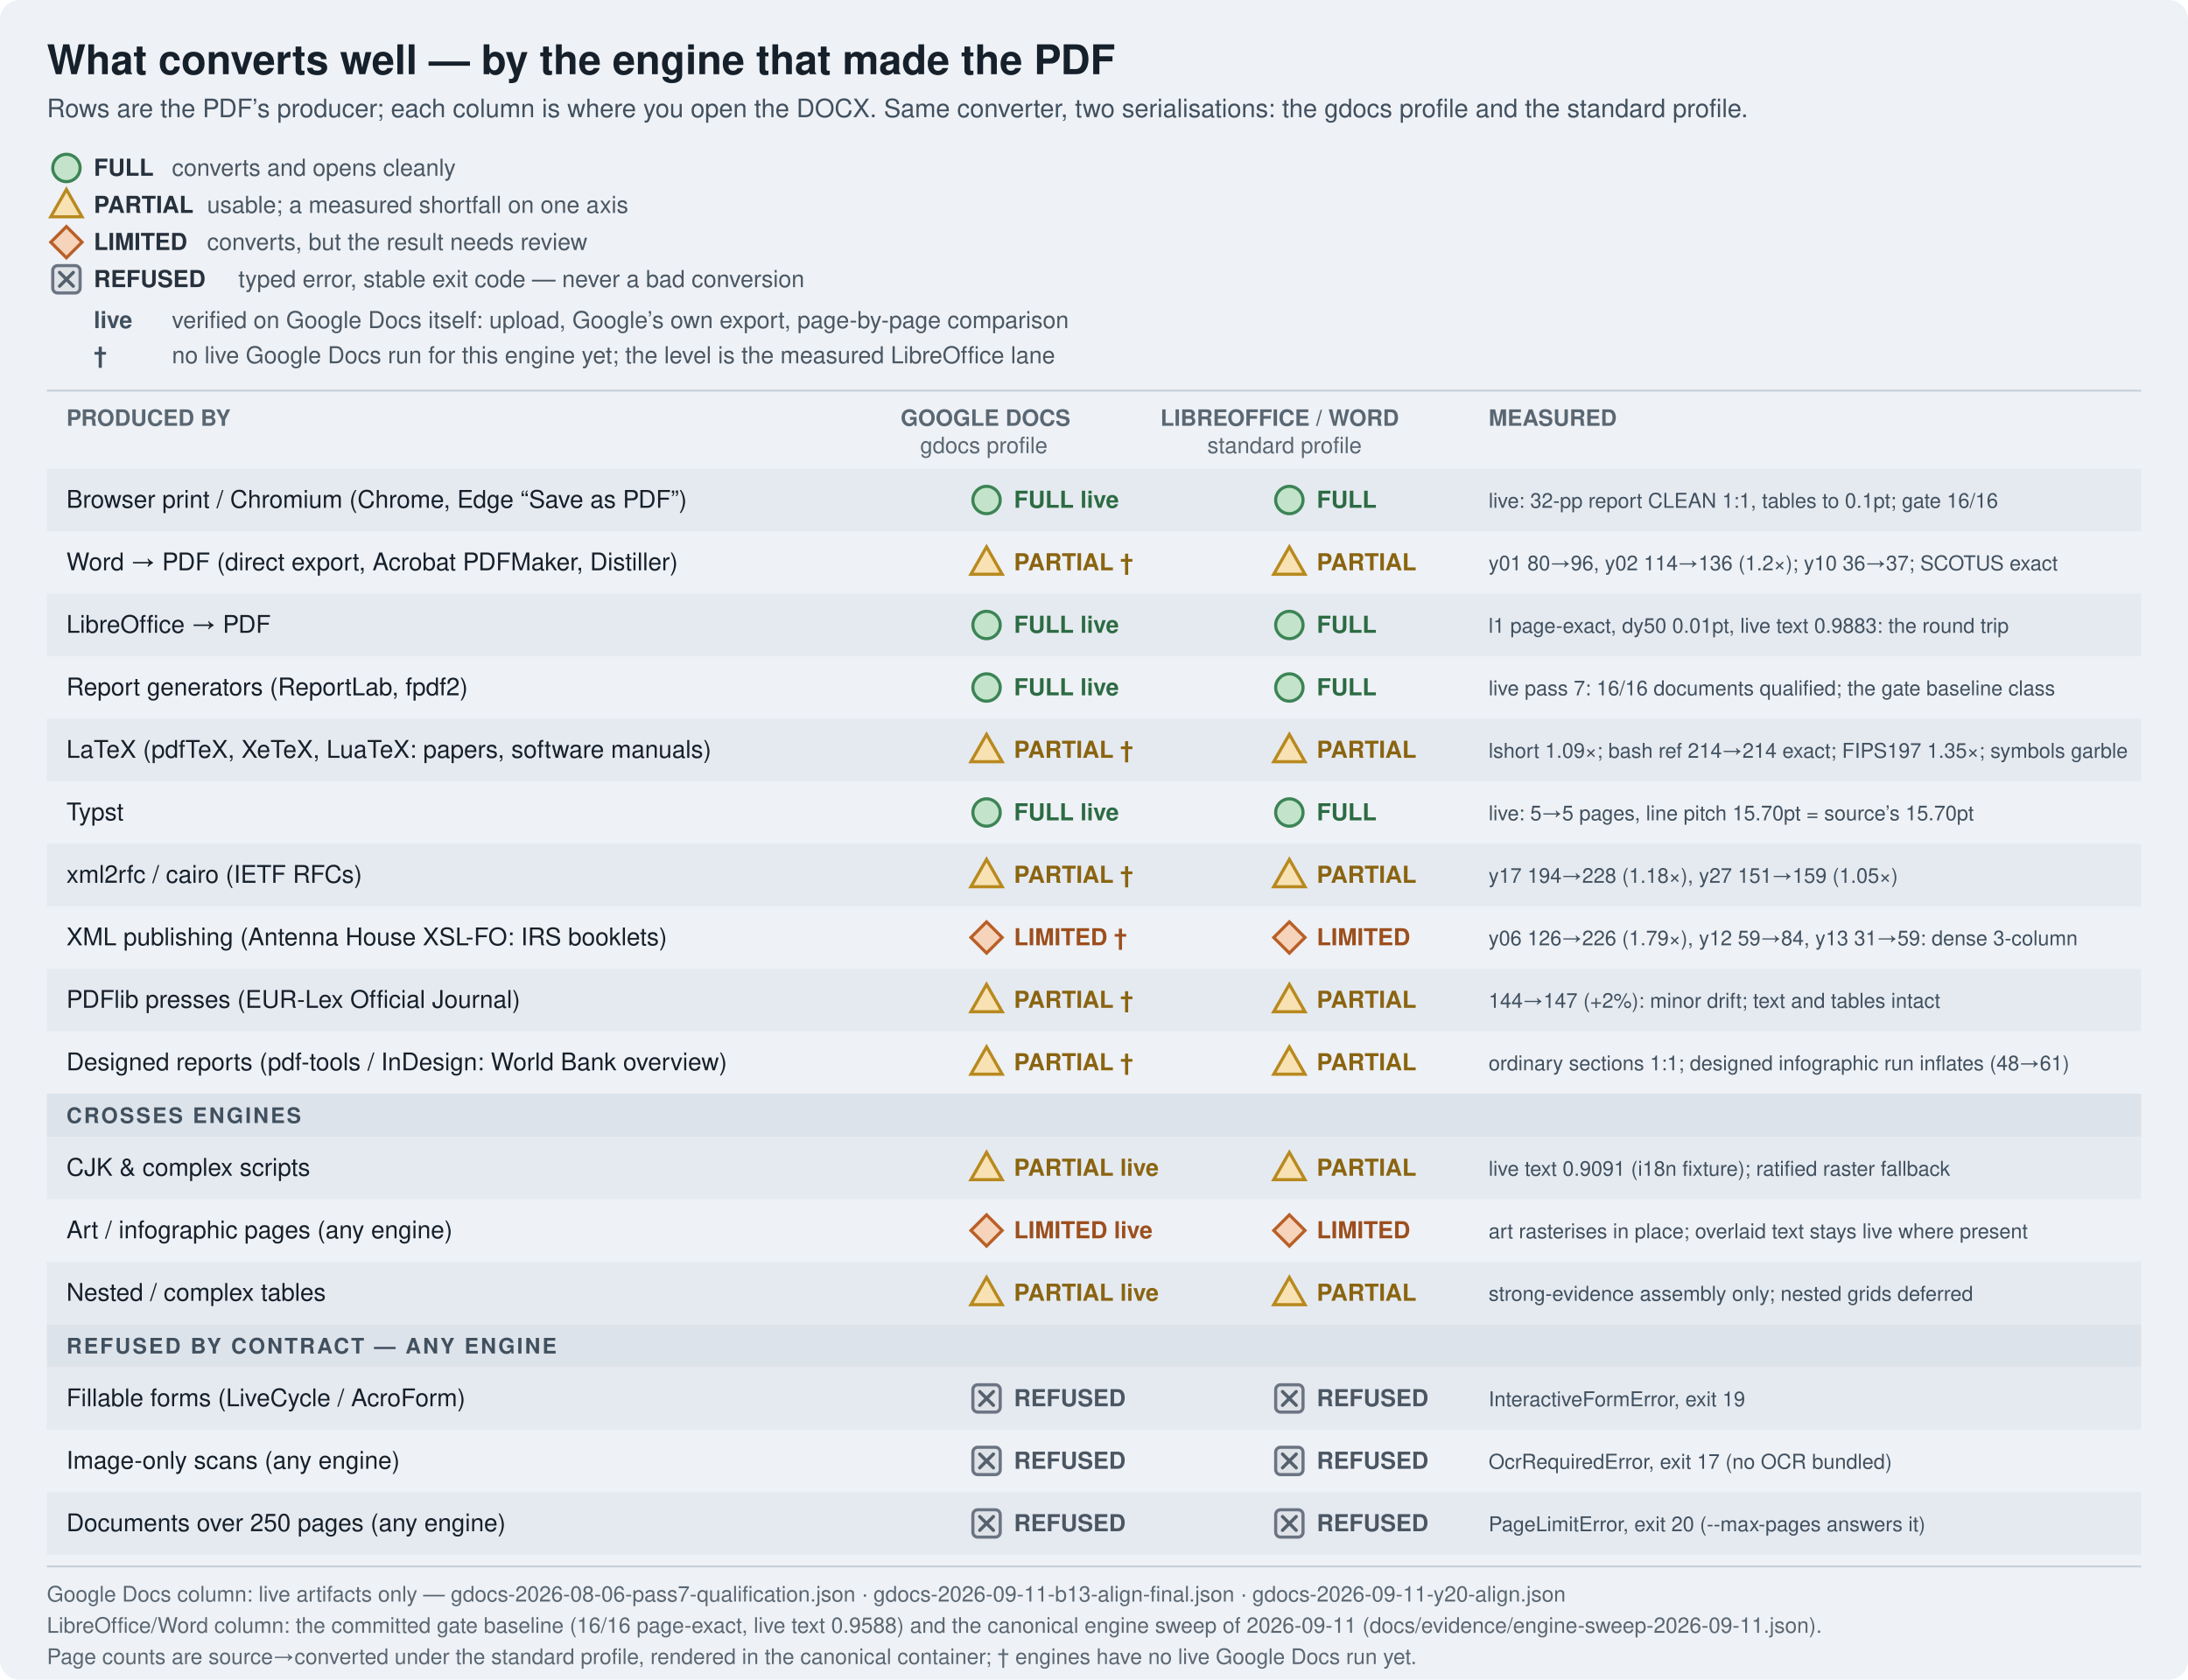
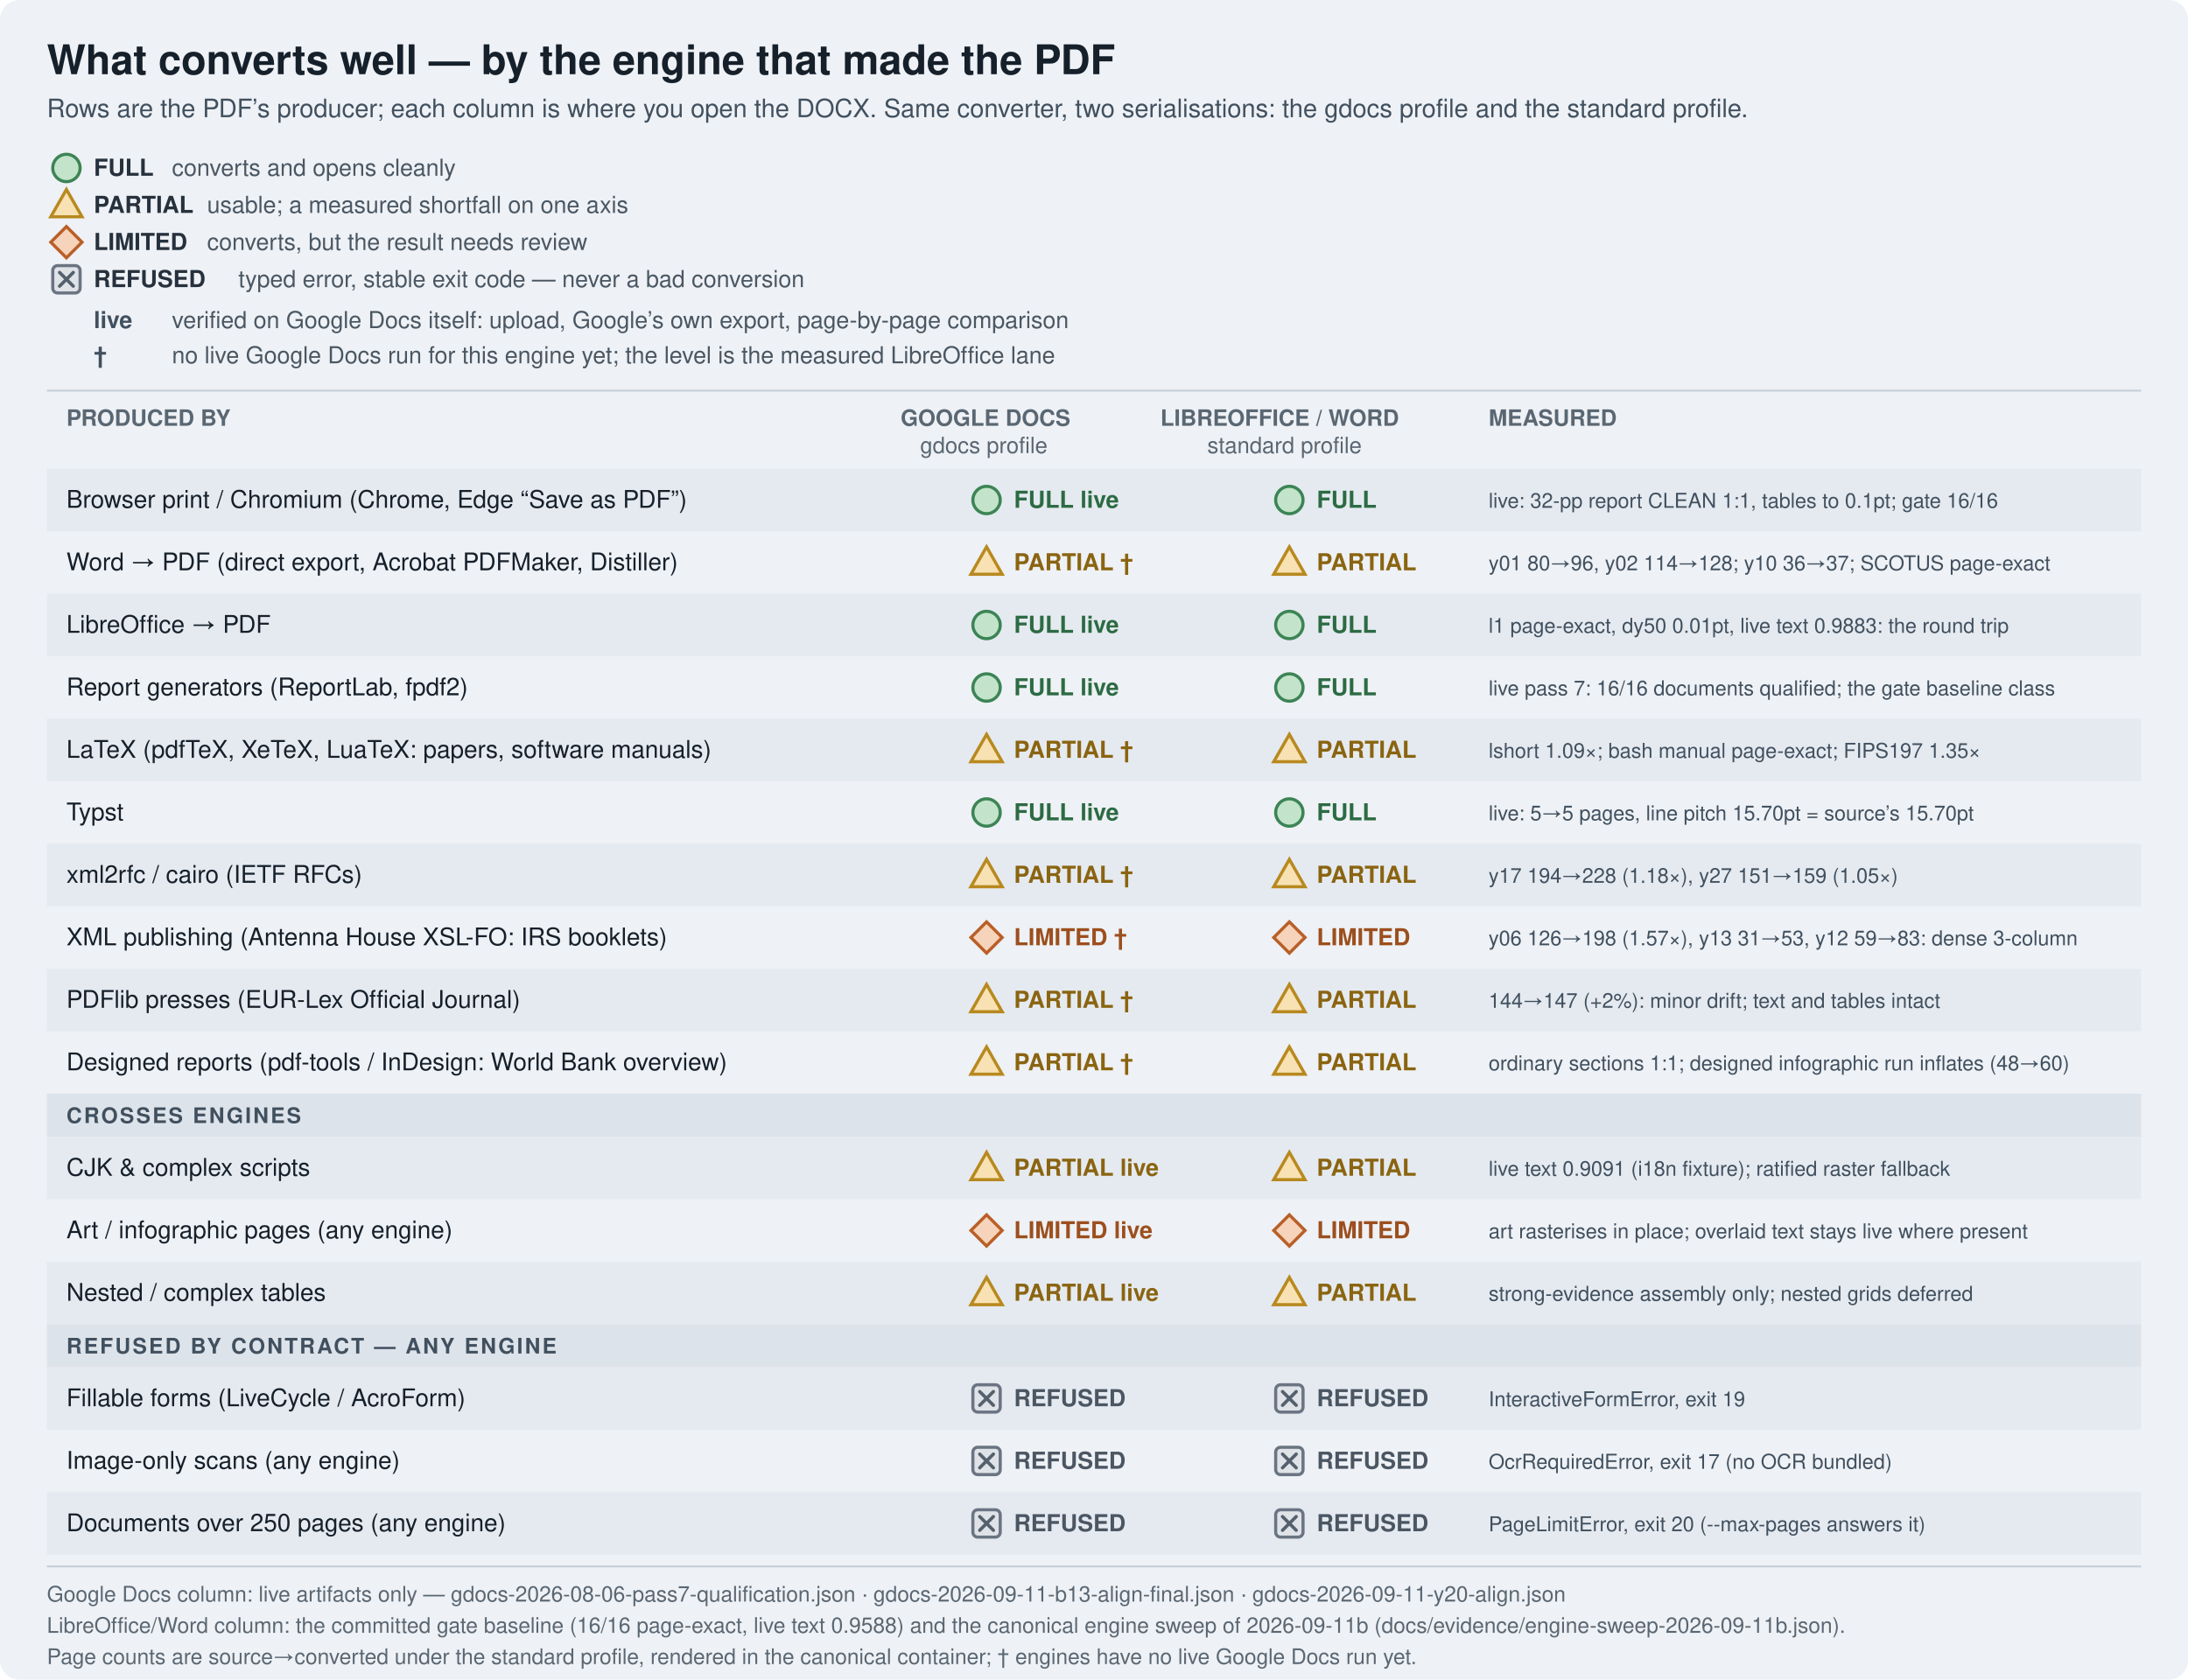
<svg xmlns="http://www.w3.org/2000/svg" viewBox="0 0 1120 860" width="1120" height="860" font-family="-apple-system, BlinkMacSystemFont, 'Segoe UI', Helvetica, Arial, sans-serif" role="img" aria-label="exactdoc support matrix by producing engine and target renderer">
  <rect x="0" y="0" width="1120" height="860" rx="10" fill="#eef1f5" />
  <text x="24" y="38" font-size="21" font-weight="700" fill="#16202b">What converts well — by the engine that made the PDF</text>
  <text x="24" y="60" font-size="13" fill="#41505f">Rows are the PDF’s producer; each column is where you open the DOCX. Same converter, two serialisations: the gdocs profile and the standard profile.</text>
  <g font-size="12" fill="#26313d">
    <circle cx="34" cy="86" r="7" fill="#c3e3cb" stroke="#3c8455" stroke-width="1.6" />
    <text x="48" y="90" font-weight="600">FULL</text>
    <text x="88" y="90" fill="#4a5763">converts and opens cleanly</text>
    <polygon points="34,97 42,111 26,111" fill="#f8e2b4" stroke="#b8891f" stroke-width="1.6" />
    <text x="48" y="109" font-weight="600">PARTIAL</text>
    <text x="106" y="109" fill="#4a5763">usable; a measured shortfall on one axis</text>
    <polygon points="34,116 42,124 34,132 26,124" fill="#f6d3bb" stroke="#b95f27" stroke-width="1.6" />
    <text x="48" y="128" font-weight="600">LIMITED</text>
    <text x="106" y="128" fill="#4a5763">converts, but the result needs review</text>
    <g transform="translate(34,143)">
      <rect x="-7" y="-7" width="14" height="14" rx="2.5" fill="#dfe3e8" stroke="#6a7482" stroke-width="1.6" />
      <path d="M-3.5 -3.5 L3.5 3.5 M3.5 -3.5 L-3.5 3.5" stroke="#54606d" stroke-width="1.7" stroke-linecap="round" />
    </g>
    <text x="48" y="147" font-weight="600">REFUSED</text>
    <text x="122" y="147" fill="#4a5763">typed error, stable exit code — never a bad conversion</text>
    <text x="48" y="168" font-weight="600" fill="#41505f">live</text>
    <text x="88" y="168" fill="#4a5763">verified on Google Docs itself: upload, Google’s own export, page-by-page comparison</text>
    <text x="48" y="186" font-weight="600" fill="#41505f">†</text>
    <text x="88" y="186" fill="#4a5763">no live Google Docs run for this engine yet; the level is the measured LibreOffice lane</text>
  </g>
  <line x1="24" y1="200" x2="1096" y2="200" stroke="#c8d0d9" stroke-width="1" />
  <g font-size="11.5" fill="#5a6773" font-weight="600">
    <text x="34" y="218">PRODUCED BY</text>
    <text x="461" y="218">GOOGLE DOCS</text>
    <text x="471" y="232" font-weight="400">gdocs profile</text>
    <text x="594" y="218">LIBREOFFICE / WORD</text>
    <text x="618" y="232" font-weight="400">standard profile</text>
    <text x="762" y="218">MEASURED</text>
  </g>
  <rect x="24" y="240" width="1072" height="32" fill="#e5eaf0" />
  <text x="34" y="260" fill="#16202b" font-size="12.5">Browser print / Chromium (Chrome, Edge “Save as PDF”)</text>
  <circle cx="505" cy="256" r="7" fill="#c3e3cb" stroke="#3c8455" stroke-width="1.6" />
  <text x="519" y="260" fill="#2c6b43" font-weight="600">FULL live</text>
  <circle cx="660" cy="256" r="7" fill="#c3e3cb" stroke="#3c8455" stroke-width="1.6" />
  <text x="674" y="260" fill="#2c6b43" font-weight="600">FULL</text>
  <text x="762" y="260" fill="#41505f" font-size="10.5">live: 32-pp report CLEAN 1:1, tables to 0.1pt; gate 16/16</text>
  <text x="34" y="292" fill="#16202b" font-size="12.5">Word → PDF (direct export, Acrobat PDFMaker, Distiller)</text>
  <polygon points="505,280 513,294 497,294" fill="#f8e2b4" stroke="#b8891f" stroke-width="1.6" />
  <text x="519" y="292" fill="#8a6410" font-weight="600">PARTIAL †</text>
  <polygon points="660,280 668,294 652,294" fill="#f8e2b4" stroke="#b8891f" stroke-width="1.6" />
  <text x="674" y="292" fill="#8a6410" font-weight="600">PARTIAL</text>
-   <text x="762" y="292" fill="#41505f" font-size="10.5">y01 80→96, y02 114→136 (1.2×); y10 36→37; SCOTUS exact</text>
+   <text x="762" y="292" fill="#41505f" font-size="10.5">y01 80→96, y02 114→128; y10 36→37; SCOTUS page-exact</text>
  <rect x="24" y="304" width="1072" height="32" fill="#e5eaf0" />
  <text x="34" y="324" fill="#16202b" font-size="12.5">LibreOffice → PDF</text>
  <circle cx="505" cy="320" r="7" fill="#c3e3cb" stroke="#3c8455" stroke-width="1.6" />
  <text x="519" y="324" fill="#2c6b43" font-weight="600">FULL live</text>
  <circle cx="660" cy="320" r="7" fill="#c3e3cb" stroke="#3c8455" stroke-width="1.6" />
  <text x="674" y="324" fill="#2c6b43" font-weight="600">FULL</text>
  <text x="762" y="324" fill="#41505f" font-size="10.5">l1 page-exact, dy50 0.01pt, live text 0.9883: the round trip</text>
  <text x="34" y="356" fill="#16202b" font-size="12.5">Report generators (ReportLab, fpdf2)</text>
  <circle cx="505" cy="352" r="7" fill="#c3e3cb" stroke="#3c8455" stroke-width="1.6" />
  <text x="519" y="356" fill="#2c6b43" font-weight="600">FULL live</text>
  <circle cx="660" cy="352" r="7" fill="#c3e3cb" stroke="#3c8455" stroke-width="1.6" />
  <text x="674" y="356" fill="#2c6b43" font-weight="600">FULL</text>
  <text x="762" y="356" fill="#41505f" font-size="10.5">live pass 7: 16/16 documents qualified; the gate baseline class</text>
  <rect x="24" y="368" width="1072" height="32" fill="#e5eaf0" />
  <text x="34" y="388" fill="#16202b" font-size="12.5">LaTeX (pdfTeX, XeTeX, LuaTeX: papers, software manuals)</text>
  <polygon points="505,376 513,390 497,390" fill="#f8e2b4" stroke="#b8891f" stroke-width="1.6" />
  <text x="519" y="388" fill="#8a6410" font-weight="600">PARTIAL †</text>
  <polygon points="660,376 668,390 652,390" fill="#f8e2b4" stroke="#b8891f" stroke-width="1.6" />
  <text x="674" y="388" fill="#8a6410" font-weight="600">PARTIAL</text>
-   <text x="762" y="388" fill="#41505f" font-size="10.5">lshort 1.09×; bash ref 214→214 exact; FIPS197 1.35×; symbols garble</text>
+   <text x="762" y="388" fill="#41505f" font-size="10.5">lshort 1.09×; bash manual page-exact; FIPS197 1.35×</text>
  <text x="34" y="420" fill="#16202b" font-size="12.5">Typst</text>
  <circle cx="505" cy="416" r="7" fill="#c3e3cb" stroke="#3c8455" stroke-width="1.6" />
  <text x="519" y="420" fill="#2c6b43" font-weight="600">FULL live</text>
  <circle cx="660" cy="416" r="7" fill="#c3e3cb" stroke="#3c8455" stroke-width="1.6" />
  <text x="674" y="420" fill="#2c6b43" font-weight="600">FULL</text>
  <text x="762" y="420" fill="#41505f" font-size="10.5">live: 5→5 pages, line pitch 15.70pt = source’s 15.70pt</text>
  <rect x="24" y="432" width="1072" height="32" fill="#e5eaf0" />
  <text x="34" y="452" fill="#16202b" font-size="12.5">xml2rfc / cairo (IETF RFCs)</text>
  <polygon points="505,440 513,454 497,454" fill="#f8e2b4" stroke="#b8891f" stroke-width="1.6" />
  <text x="519" y="452" fill="#8a6410" font-weight="600">PARTIAL †</text>
  <polygon points="660,440 668,454 652,454" fill="#f8e2b4" stroke="#b8891f" stroke-width="1.6" />
  <text x="674" y="452" fill="#8a6410" font-weight="600">PARTIAL</text>
  <text x="762" y="452" fill="#41505f" font-size="10.5">y17 194→228 (1.18×), y27 151→159 (1.05×)</text>
  <text x="34" y="484" fill="#16202b" font-size="12.5">XML publishing (Antenna House XSL-FO: IRS booklets)</text>
  <polygon points="505,472 513,480 505,488 497,480" fill="#f6d3bb" stroke="#b95f27" stroke-width="1.6" />
  <text x="519" y="484" fill="#9c4f1e" font-weight="600">LIMITED †</text>
  <polygon points="660,472 668,480 660,488 652,480" fill="#f6d3bb" stroke="#b95f27" stroke-width="1.6" />
  <text x="674" y="484" fill="#9c4f1e" font-weight="600">LIMITED</text>
-   <text x="762" y="484" fill="#41505f" font-size="10.5">y06 126→226 (1.79×), y12 59→84, y13 31→59: dense 3-column</text>
+   <text x="762" y="484" fill="#41505f" font-size="10.5">y06 126→198 (1.57×), y13 31→53, y12 59→83: dense 3-column</text>
  <rect x="24" y="496" width="1072" height="32" fill="#e5eaf0" />
  <text x="34" y="516" fill="#16202b" font-size="12.5">PDFlib presses (EUR-Lex Official Journal)</text>
  <polygon points="505,504 513,518 497,518" fill="#f8e2b4" stroke="#b8891f" stroke-width="1.6" />
  <text x="519" y="516" fill="#8a6410" font-weight="600">PARTIAL †</text>
  <polygon points="660,504 668,518 652,518" fill="#f8e2b4" stroke="#b8891f" stroke-width="1.6" />
  <text x="674" y="516" fill="#8a6410" font-weight="600">PARTIAL</text>
  <text x="762" y="516" fill="#41505f" font-size="10.5">144→147 (+2%): minor drift; text and tables intact</text>
  <text x="34" y="548" fill="#16202b" font-size="12.5">Designed reports (pdf-tools / InDesign: World Bank overview)</text>
  <polygon points="505,536 513,550 497,550" fill="#f8e2b4" stroke="#b8891f" stroke-width="1.6" />
  <text x="519" y="548" fill="#8a6410" font-weight="600">PARTIAL †</text>
  <polygon points="660,536 668,550 652,550" fill="#f8e2b4" stroke="#b8891f" stroke-width="1.6" />
  <text x="674" y="548" fill="#8a6410" font-weight="600">PARTIAL</text>
-   <text x="762" y="548" fill="#41505f" font-size="10.5">ordinary sections 1:1; designed infographic run inflates (48→61)</text>
+   <text x="762" y="548" fill="#41505f" font-size="10.5">ordinary sections 1:1; designed infographic run inflates (48→60)</text>
  <rect x="24" y="560" width="1072" height="22" fill="#dde3ea" />
  <text x="34" y="575" font-size="11" font-weight="700" fill="#41505f" letter-spacing="1">CROSSES ENGINES</text>
  <rect x="24" y="582" width="1072" height="32" fill="#e5eaf0" />
  <text x="34" y="602" fill="#16202b" font-size="12.5">CJK &amp; complex scripts</text>
  <polygon points="505,590 513,604 497,604" fill="#f8e2b4" stroke="#b8891f" stroke-width="1.6" />
  <text x="519" y="602" fill="#8a6410" font-weight="600">PARTIAL live</text>
  <polygon points="660,590 668,604 652,604" fill="#f8e2b4" stroke="#b8891f" stroke-width="1.6" />
  <text x="674" y="602" fill="#8a6410" font-weight="600">PARTIAL</text>
  <text x="762" y="602" fill="#41505f" font-size="10.5">live text 0.9091 (i18n fixture); ratified raster fallback</text>
  <text x="34" y="634" fill="#16202b" font-size="12.5">Art / infographic pages (any engine)</text>
  <polygon points="505,622 513,630 505,638 497,630" fill="#f6d3bb" stroke="#b95f27" stroke-width="1.6" />
  <text x="519" y="634" fill="#9c4f1e" font-weight="600">LIMITED live</text>
  <polygon points="660,622 668,630 660,638 652,630" fill="#f6d3bb" stroke="#b95f27" stroke-width="1.6" />
  <text x="674" y="634" fill="#9c4f1e" font-weight="600">LIMITED</text>
  <text x="762" y="634" fill="#41505f" font-size="10.5">art rasterises in place; overlaid text stays live where present</text>
  <rect x="24" y="646" width="1072" height="32" fill="#e5eaf0" />
  <text x="34" y="666" fill="#16202b" font-size="12.5">Nested / complex tables</text>
  <polygon points="505,654 513,668 497,668" fill="#f8e2b4" stroke="#b8891f" stroke-width="1.6" />
  <text x="519" y="666" fill="#8a6410" font-weight="600">PARTIAL live</text>
  <polygon points="660,654 668,668 652,668" fill="#f8e2b4" stroke="#b8891f" stroke-width="1.6" />
  <text x="674" y="666" fill="#8a6410" font-weight="600">PARTIAL</text>
  <text x="762" y="666" fill="#41505f" font-size="10.5">strong-evidence assembly only; nested grids deferred</text>
  <rect x="24" y="678" width="1072" height="22" fill="#dde3ea" />
  <text x="34" y="693" font-size="11" font-weight="700" fill="#41505f" letter-spacing="1">REFUSED BY CONTRACT — ANY ENGINE</text>
  <rect x="24" y="700" width="1072" height="32" fill="#e5eaf0" />
  <text x="34" y="720" fill="#16202b" font-size="12.5">Fillable forms (LiveCycle / AcroForm)</text>
  <g transform="translate(505,716)">
    <rect x="-7" y="-7" width="14" height="14" rx="2.5" fill="#dfe3e8" stroke="#6a7482" stroke-width="1.6" />
    <path d="M-3.5 -3.5 L3.5 3.5 M3.5 -3.5 L-3.5 3.5" stroke="#54606d" stroke-width="1.7" stroke-linecap="round" />
  </g>
  <text x="519" y="720" fill="#4b5663" font-weight="600">REFUSED</text>
  <g transform="translate(660,716)">
    <rect x="-7" y="-7" width="14" height="14" rx="2.5" fill="#dfe3e8" stroke="#6a7482" stroke-width="1.6" />
    <path d="M-3.5 -3.5 L3.5 3.5 M3.5 -3.5 L-3.5 3.5" stroke="#54606d" stroke-width="1.7" stroke-linecap="round" />
  </g>
  <text x="674" y="720" fill="#4b5663" font-weight="600">REFUSED</text>
  <text x="762" y="720" fill="#41505f" font-size="10.5">InteractiveFormError, exit 19</text>
  <text x="34" y="752" fill="#16202b" font-size="12.5">Image-only scans (any engine)</text>
  <g transform="translate(505,748)">
    <rect x="-7" y="-7" width="14" height="14" rx="2.5" fill="#dfe3e8" stroke="#6a7482" stroke-width="1.6" />
    <path d="M-3.5 -3.5 L3.5 3.5 M3.5 -3.5 L-3.5 3.5" stroke="#54606d" stroke-width="1.7" stroke-linecap="round" />
  </g>
  <text x="519" y="752" fill="#4b5663" font-weight="600">REFUSED</text>
  <g transform="translate(660,748)">
    <rect x="-7" y="-7" width="14" height="14" rx="2.5" fill="#dfe3e8" stroke="#6a7482" stroke-width="1.6" />
    <path d="M-3.5 -3.5 L3.5 3.5 M3.5 -3.5 L-3.5 3.5" stroke="#54606d" stroke-width="1.7" stroke-linecap="round" />
  </g>
  <text x="674" y="752" fill="#4b5663" font-weight="600">REFUSED</text>
  <text x="762" y="752" fill="#41505f" font-size="10.5">OcrRequiredError, exit 17 (no OCR bundled)</text>
  <rect x="24" y="764" width="1072" height="32" fill="#e5eaf0" />
  <text x="34" y="784" fill="#16202b" font-size="12.5">Documents over 250 pages (any engine)</text>
  <g transform="translate(505,780)">
    <rect x="-7" y="-7" width="14" height="14" rx="2.5" fill="#dfe3e8" stroke="#6a7482" stroke-width="1.6" />
    <path d="M-3.5 -3.5 L3.5 3.5 M3.5 -3.5 L-3.5 3.5" stroke="#54606d" stroke-width="1.7" stroke-linecap="round" />
  </g>
  <text x="519" y="784" fill="#4b5663" font-weight="600">REFUSED</text>
  <g transform="translate(660,780)">
    <rect x="-7" y="-7" width="14" height="14" rx="2.5" fill="#dfe3e8" stroke="#6a7482" stroke-width="1.6" />
    <path d="M-3.5 -3.5 L3.5 3.5 M3.5 -3.5 L-3.5 3.5" stroke="#54606d" stroke-width="1.7" stroke-linecap="round" />
  </g>
  <text x="674" y="784" fill="#4b5663" font-weight="600">REFUSED</text>
  <text x="762" y="784" fill="#41505f" font-size="10.5">PageLimitError, exit 20 (--max-pages answers it)</text>
  <line x1="24" y1="802" x2="1096" y2="802" stroke="#c8d0d9" stroke-width="1" />
  <text x="24" y="820" font-size="11" fill="#5a6773">Google Docs column: live artifacts only — gdocs-2026-08-06-pass7-qualification.json · gdocs-2026-09-11-b13-align-final.json · gdocs-2026-09-11-y20-align.json</text>
-   <text x="24" y="836" font-size="11" fill="#5a6773">LibreOffice/Word column: the committed gate baseline (16/16 page-exact, live text 0.9588) and the canonical engine sweep of 2026-09-11 (docs/evidence/engine-sweep-2026-09-11.json).</text>
+   <text x="24" y="836" font-size="11" fill="#5a6773">LibreOffice/Word column: the committed gate baseline (16/16 page-exact, live text 0.9588) and the canonical engine sweep of 2026-09-11b (docs/evidence/engine-sweep-2026-09-11b.json).</text>
  <text x="24" y="852" font-size="11" fill="#5a6773">Page counts are source→converted under the standard profile, rendered in the canonical container; † engines have no live Google Docs run yet.</text>
</svg>
